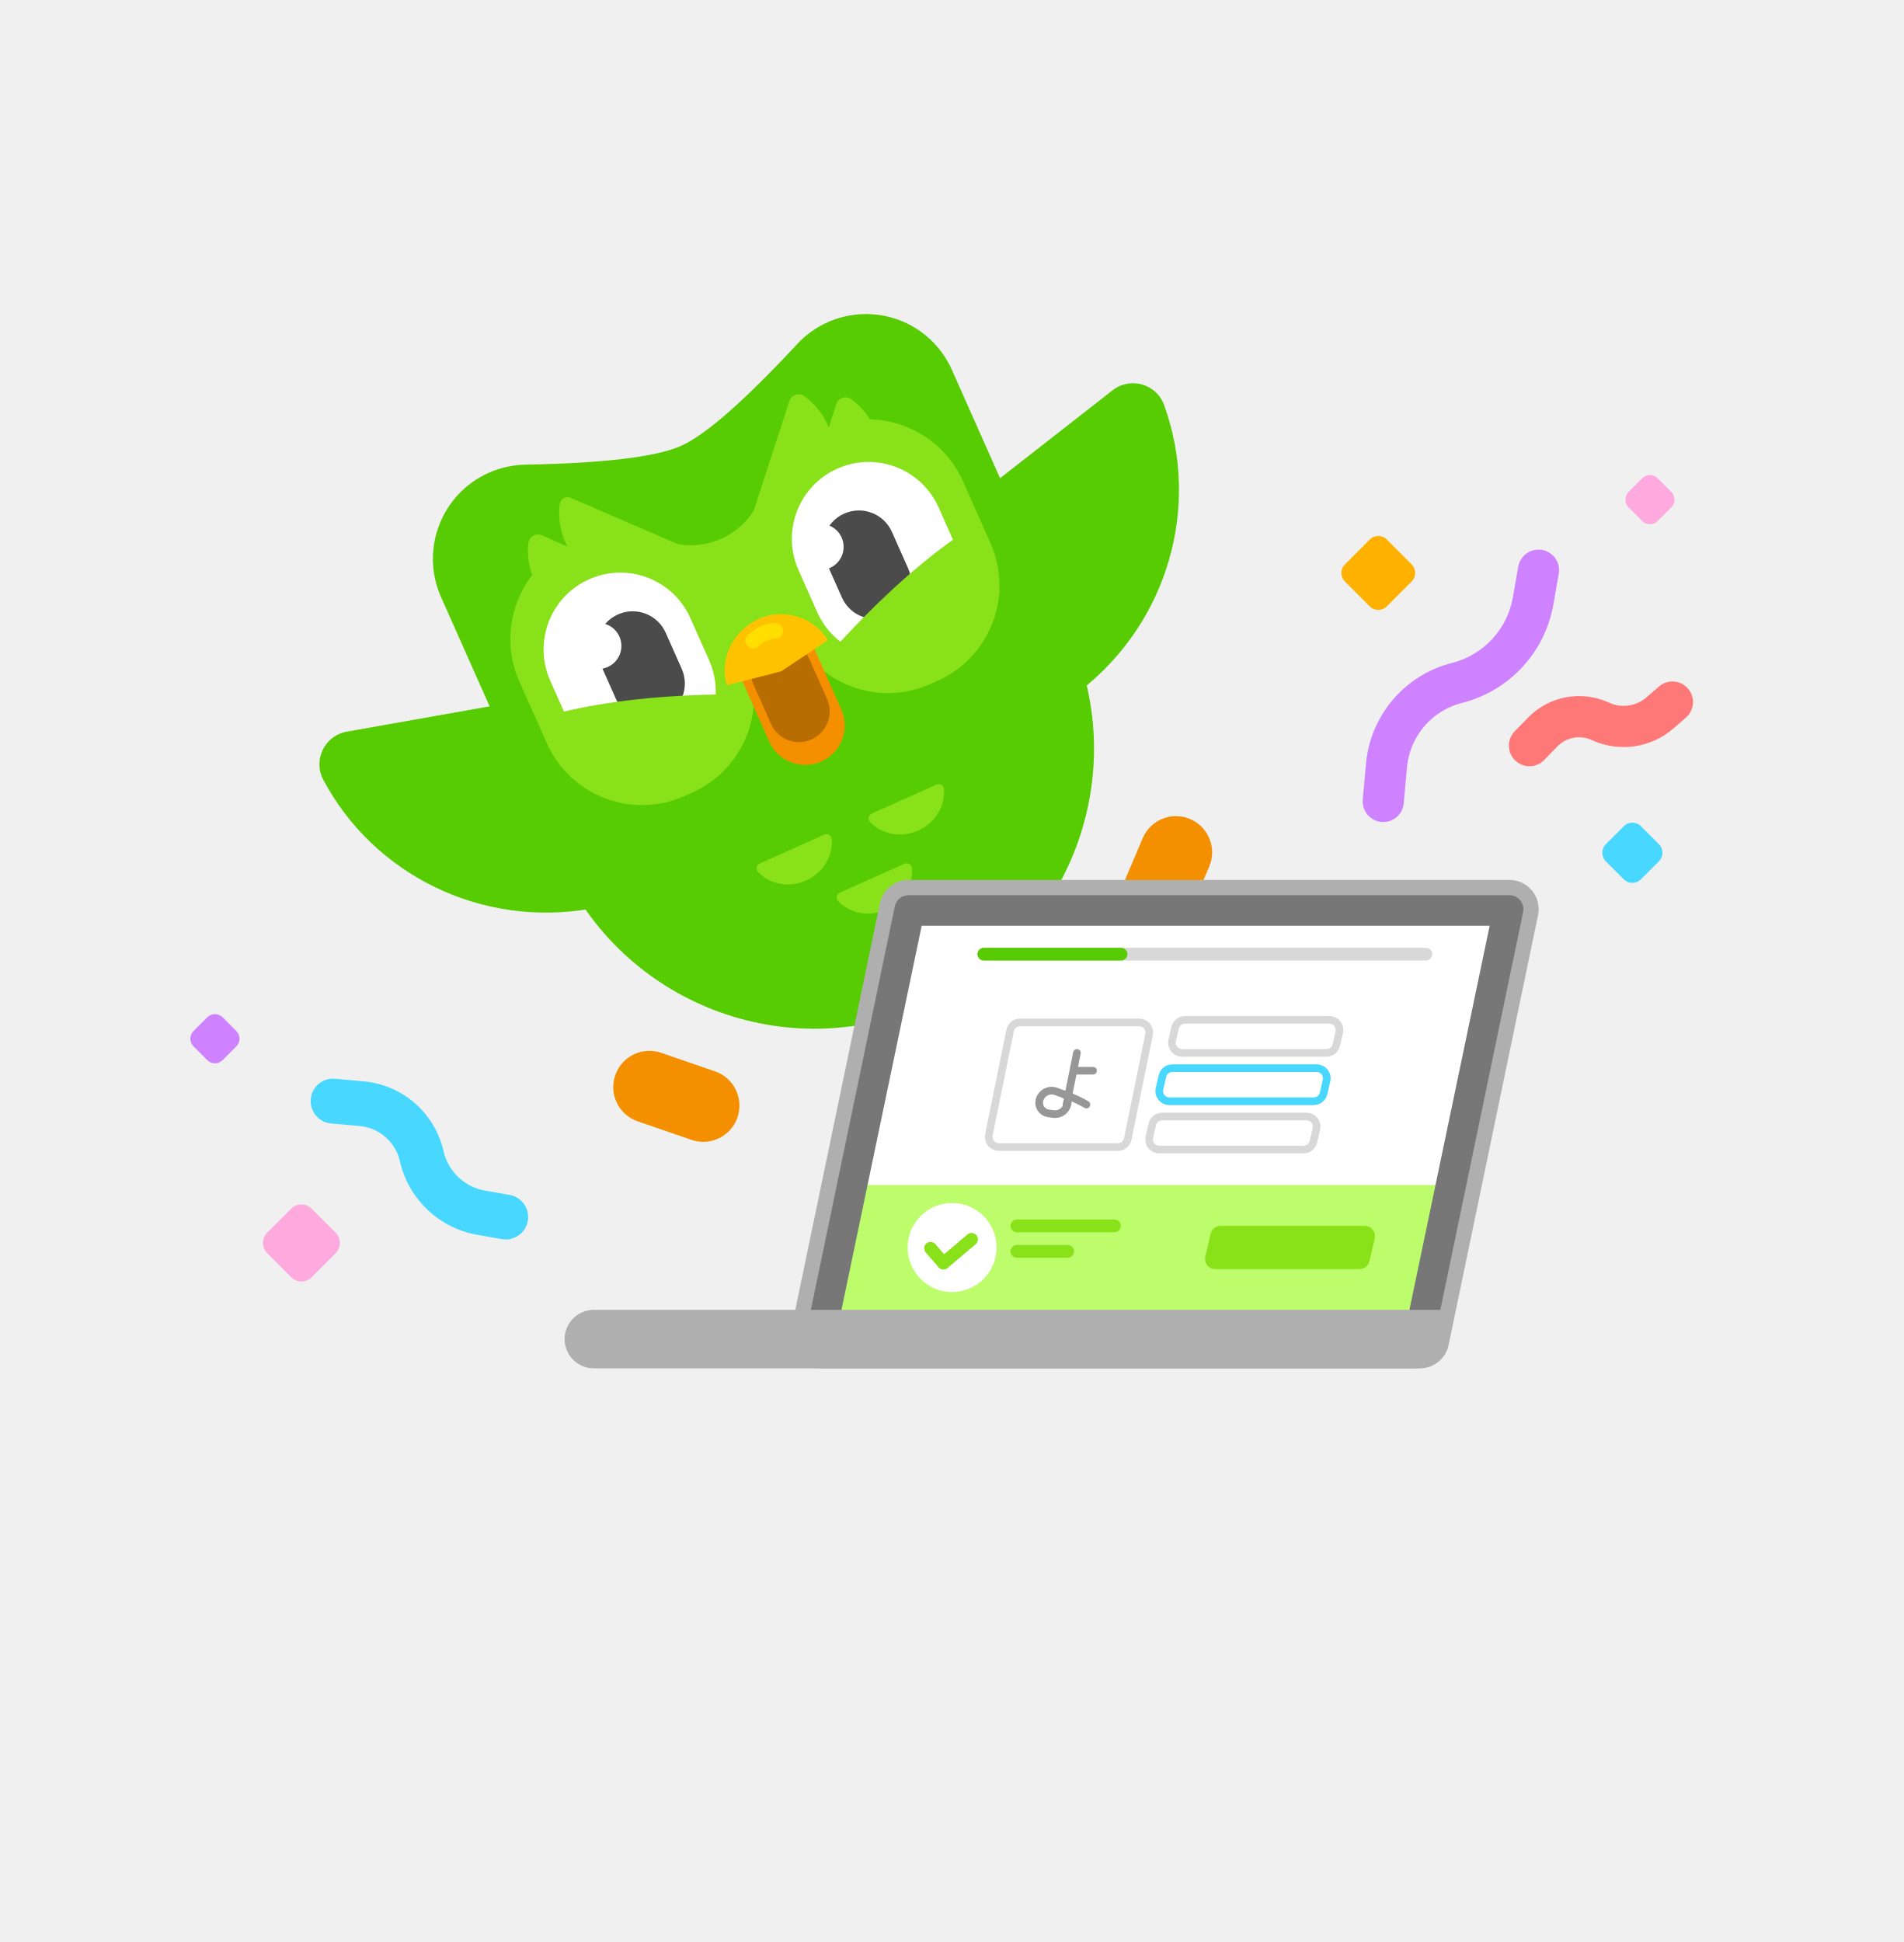
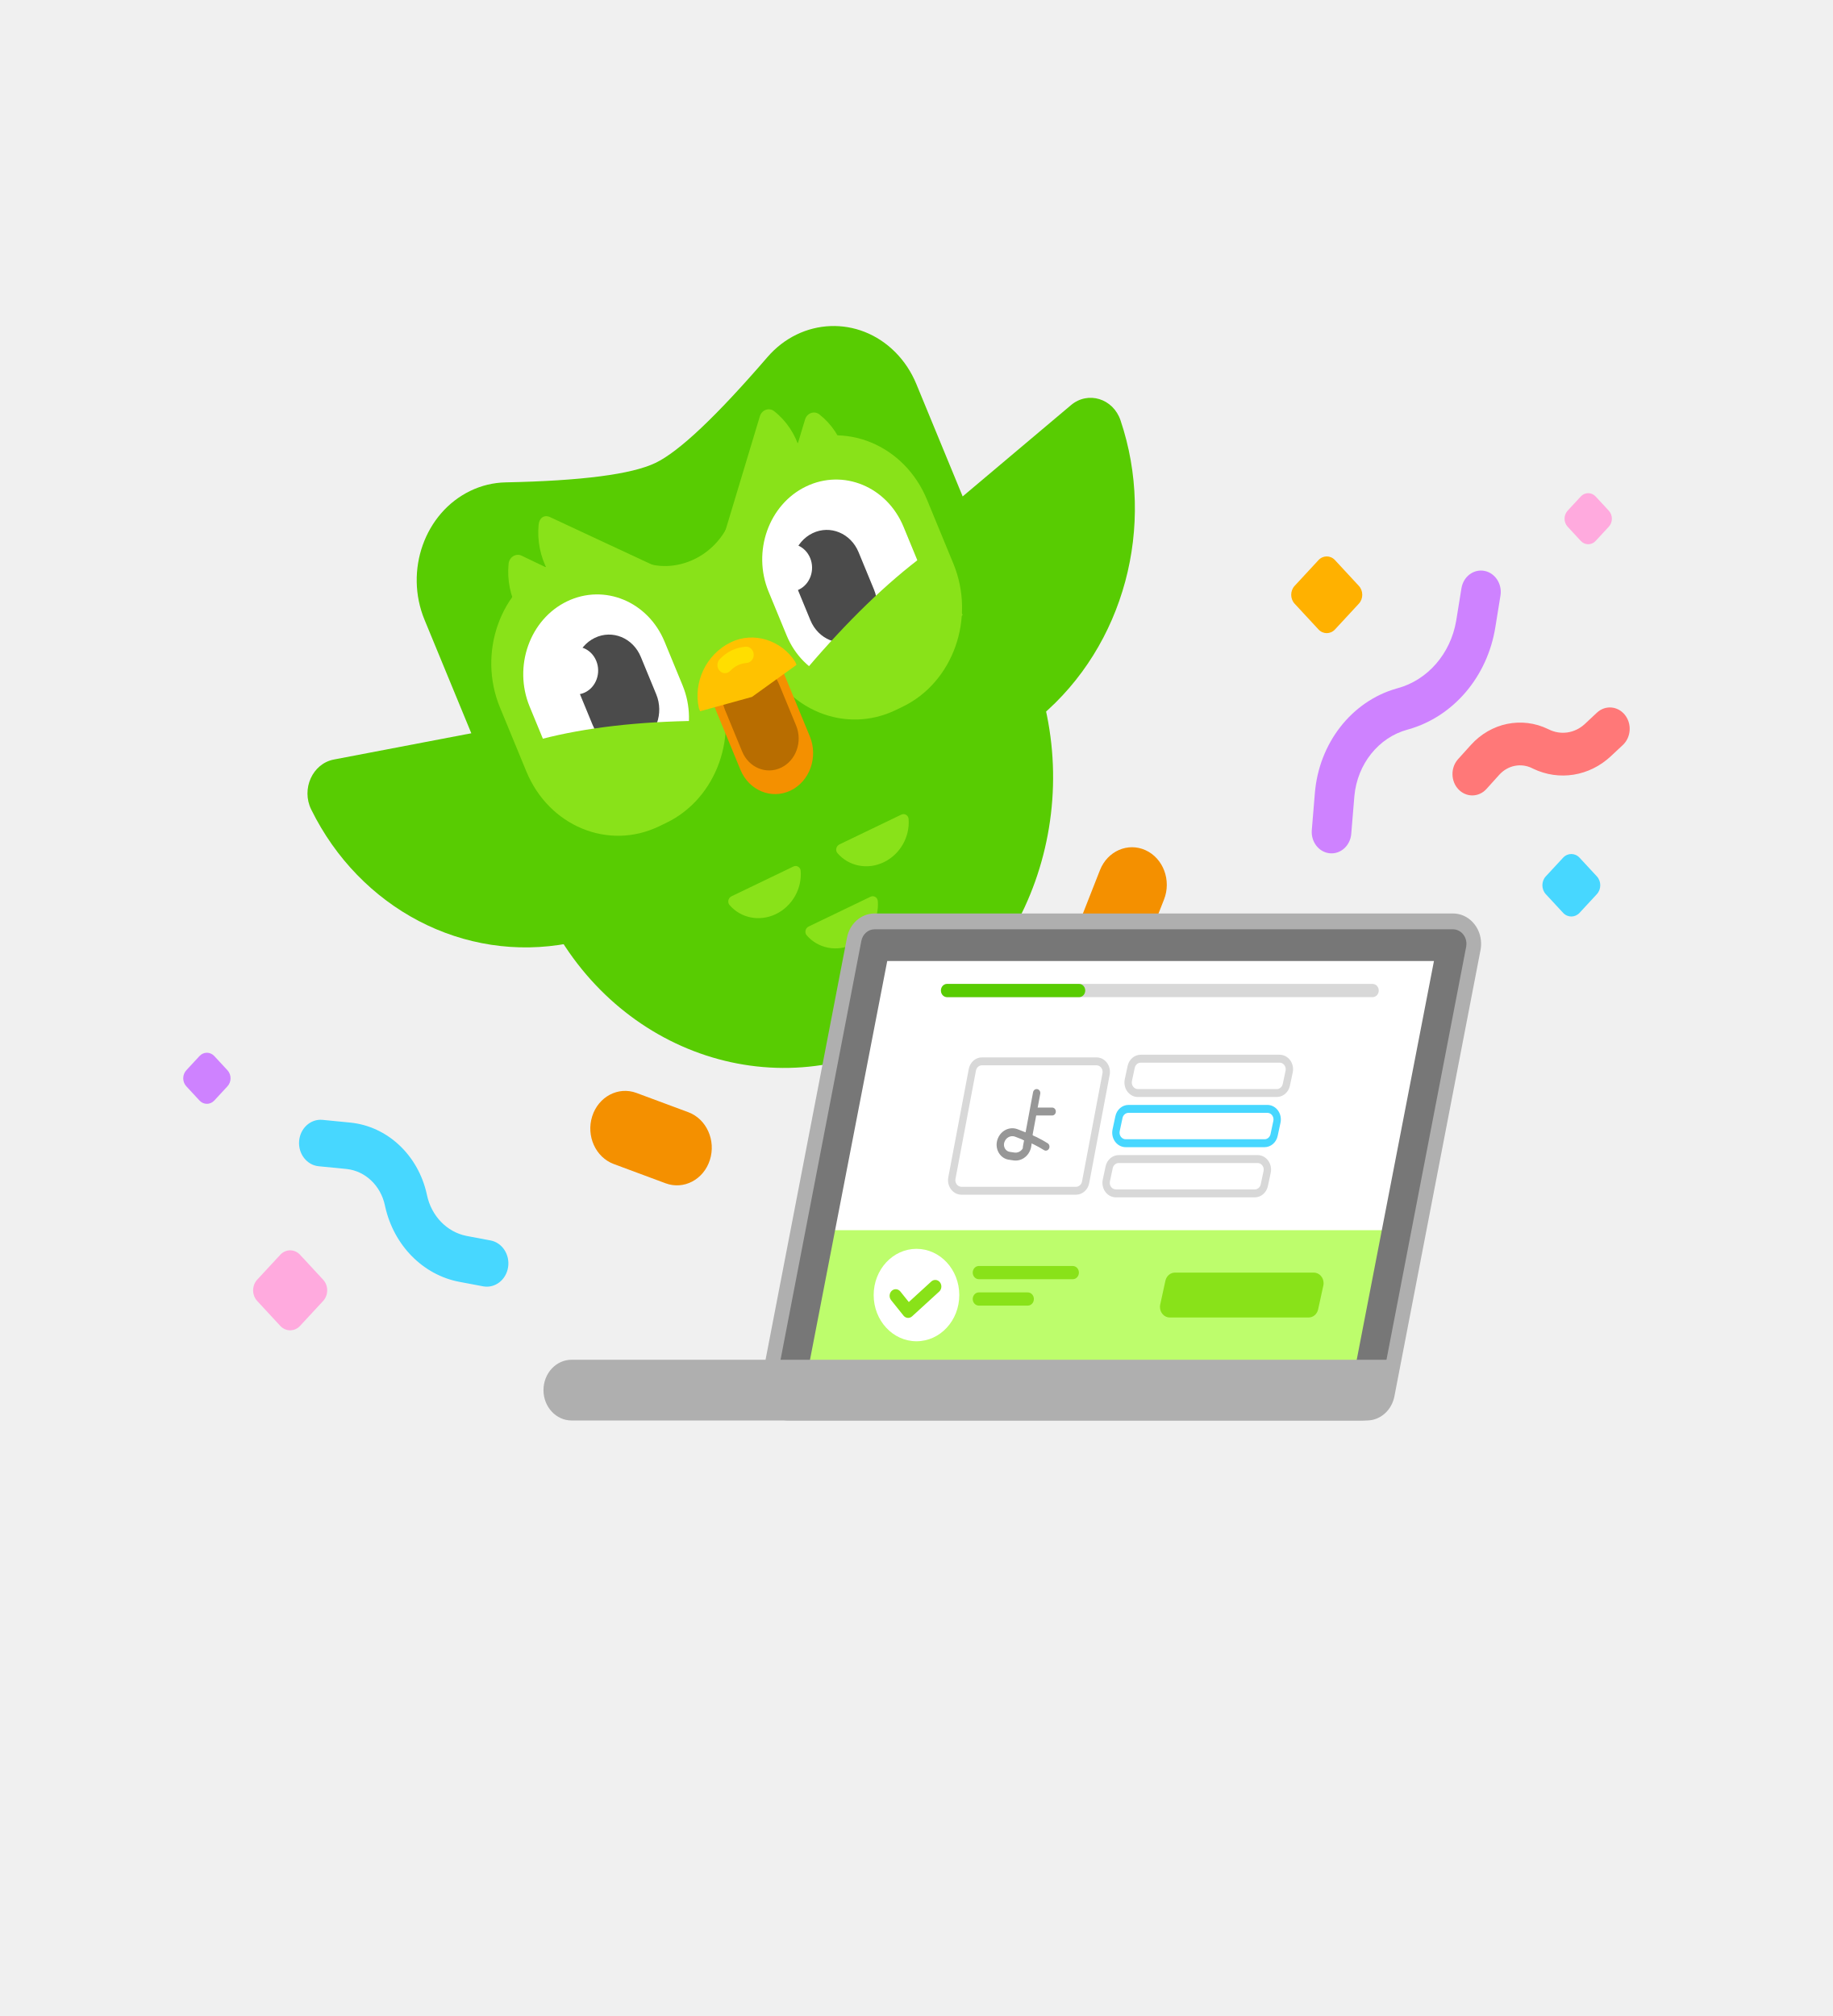
- <svg xmlns="http://www.w3.org/2000/svg" width="400" height="408" viewBox="0 0 400 408" fill="none">
-   <path d="M72.863 153.713L159.664 138.331C164.316 137.507 168.411 141.459 167.751 146.136C164.577 168.608 147.07 186.84 124.138 190.904C101.205 194.968 78.55 183.852 67.92 163.826C65.707 159.658 68.21 154.537 72.863 153.713Z" fill="#58CC02" />
-   <path d="M233.742 81.991L164.247 136.298C160.522 139.209 160.714 144.901 164.627 147.539C183.427 160.214 208.67 159.385 227.03 145.037C245.391 130.689 252.302 106.39 244.555 85.079C242.942 80.644 237.467 79.08 233.742 81.991Z" fill="#58CC02" />
-   <path d="M129.249 225.909C130.616 221.936 134.939 219.823 138.906 221.19L150.222 225.09C154.188 226.456 156.296 230.785 154.929 234.758C153.562 238.731 149.238 240.844 145.272 239.477L133.955 235.578C129.989 234.211 127.882 229.882 129.249 225.909Z" fill="#F49000" />
-   <path d="M250.024 172.069C246.163 170.428 241.704 172.234 240.064 176.101L235.385 187.134C233.744 191.002 235.545 195.466 239.405 197.106C243.266 198.747 247.725 196.941 249.365 193.074L254.045 182.04C255.685 178.173 253.885 173.709 250.024 172.069Z" fill="#F49000" />
-   <path d="M110.34 97.624C126.971 97.307 137.878 95.993 143.062 93.681C148.212 91.385 156.35 84.254 167.477 72.287C174.912 64.291 187.412 63.838 195.396 71.275C197.342 73.088 198.902 75.275 199.982 77.706L224.756 133.43C237.935 163.076 224.603 197.817 194.978 211.026C165.353 224.236 130.653 210.912 117.473 181.266L92.655 125.441C88.221 115.466 92.706 103.777 102.674 99.332C105.09 98.255 107.697 97.674 110.34 97.624Z" fill="#58CC02" />
-   <path d="M120.071 104.666L144.008 115.017C145.272 115.58 145.62 117.213 144.693 118.242C140.243 123.188 133.007 124.75 126.774 121.975C120.54 119.2 116.859 112.778 117.557 106.162C117.702 104.785 118.806 104.103 120.071 104.666Z" fill="#89E219" />
-   <path d="M139.234 113.321C147.271 116.873 157.162 112.432 159.799 104.12C165.981 118.024 175.194 138.749 175.148 138.644C175.117 138.574 168.258 141.632 154.571 147.819C150.009 137.698 144.897 126.199 139.234 113.321Z" fill="#89E219" />
-   <path d="M113.856 112.466L137.467 122.977C138.732 123.54 139.08 125.174 138.154 126.203C133.702 131.148 126.462 132.708 120.225 129.931C113.987 127.154 110.302 120.731 110.999 114.114C111.143 112.737 112.59 111.902 113.856 112.466Z" fill="#89E219" />
-   <path d="M120.24 114.191L121.817 113.487C132.883 108.553 145.845 113.53 150.768 124.604L156.524 137.55C161.447 148.623 156.467 161.6 145.4 166.535L143.823 167.238C132.757 172.172 119.795 167.195 114.872 156.121L109.117 143.176C104.194 132.102 109.174 119.125 120.24 114.191Z" fill="#89E219" />
-   <path d="M165.838 84.249L157.838 108.858C157.409 110.177 158.387 111.529 159.77 111.528C166.414 111.522 172.414 107.176 174.528 100.675C176.641 94.173 174.343 87.133 168.972 83.225C167.853 82.412 166.267 82.93 165.838 84.249Z" fill="#89E219" />
-   <path d="M175.703 84.898L167.702 109.507C167.274 110.826 168.252 112.178 169.635 112.177C176.279 112.171 182.279 107.825 184.392 101.324C186.506 94.822 184.208 87.782 178.836 83.874C177.718 83.061 176.132 83.579 175.703 84.898Z" fill="#89E219" />
-   <path d="M171.787 90.709L173.364 90.005C184.43 85.071 197.392 90.048 202.315 101.122L208.07 114.068C212.993 125.141 208.013 138.119 196.947 143.053L195.472 143.71C184.468 148.617 171.575 143.725 166.592 132.752L160.735 119.852C155.724 108.818 160.601 95.802 171.628 90.78C171.681 90.756 171.734 90.732 171.787 90.709Z" fill="#89E219" />
-   <path d="M123.767 121.698C131.899 118.072 141.425 121.73 145.043 129.868L148.973 138.709C152.591 146.847 148.932 156.384 140.799 160.01C132.666 163.637 123.141 159.979 119.523 151.841L115.592 143C111.974 134.862 115.634 125.325 123.767 121.698Z" fill="white" />
-   <path d="M175.922 98.45C184.054 94.824 193.58 98.482 197.198 106.62L201.128 115.461C204.746 123.599 201.086 133.136 192.954 136.762C184.821 140.389 175.296 136.731 171.678 128.593L167.747 119.752C164.129 111.614 167.789 102.077 175.922 98.45Z" fill="white" />
-   <path d="M129.824 129.087C133.658 127.378 138.148 129.102 139.854 132.939L143.223 140.517C144.929 144.354 143.203 148.85 139.369 150.559C135.536 152.269 131.045 150.545 129.339 146.708L125.97 139.129C124.264 135.293 125.99 130.797 129.824 129.087Z" fill="#4B4B4B" />
-   <path d="M171.13 136.405C169.27 132.22 164.37 130.339 160.188 132.204C156.005 134.069 154.123 138.974 155.984 143.159L161.599 155.79C163.46 159.975 168.359 161.857 172.542 159.992C176.724 158.127 178.607 153.222 176.746 149.036L171.13 136.405Z" fill="#F49000" />
-   <path d="M170.009 138.418C168.561 135.163 164.751 133.7 161.498 135.15C158.245 136.601 156.781 140.416 158.228 143.671L161.971 152.092C163.419 155.347 167.229 156.81 170.482 155.36C173.736 153.909 175.2 150.094 173.752 146.839L170.009 138.418Z" fill="#B86D00" />
-   <path d="M152.532 143.329C151.276 138.125 154.034 132.424 159.551 129.964C164.466 127.772 170.543 129.535 173.565 133.951L173.836 134.561L164.116 141.042L152.803 143.939L152.532 143.329Z" fill="#FFC200" />
-   <path d="M159.365 135.775C158.711 136.407 157.669 136.388 157.038 135.734C156.407 135.079 156.426 134.036 157.08 133.404C158.651 131.887 160.557 131.037 162.735 130.883C163.642 130.819 164.428 131.503 164.492 132.41C164.555 133.318 163.872 134.106 162.965 134.17C161.559 134.269 160.38 134.794 159.365 135.775Z" fill="#FFDE00" />
-   <path d="M177.351 107.901C181.185 106.192 185.676 107.916 187.382 111.753L190.751 119.331C192.457 123.168 190.731 127.664 186.897 129.374C183.063 131.083 178.572 129.359 176.867 125.522L173.498 117.944C171.792 114.107 173.517 109.611 177.351 107.901Z" fill="#4B4B4B" />
-   <path d="M127.676 140.131C130.116 139.043 131.214 136.182 130.128 133.741C129.043 131.3 126.185 130.202 123.746 131.29C121.306 132.378 120.208 135.239 121.294 137.68C122.379 140.122 125.237 141.219 127.676 140.131Z" fill="white" />
-   <path d="M174.363 119.32C176.803 118.232 177.901 115.371 176.816 112.93C175.73 110.489 172.873 109.391 170.433 110.479C167.993 111.567 166.895 114.428 167.981 116.869C169.066 119.311 171.924 120.408 174.363 119.32Z" fill="white" />
-   <path d="M118.12 149.581L121.548 163.922C130.116 161.865 140.484 160.758 152.63 160.631L152.484 145.884C139.3 146.022 127.853 147.244 118.12 149.581Z" fill="#89E219" />
-   <path d="M201.771 112.289L210.118 124.437C202.859 129.436 195.1 136.412 186.879 145.367L176.033 135.391C184.957 125.671 193.524 117.97 201.771 112.289Z" fill="#89E219" />
-   <path d="M159.65 181.391L173.146 175.368C173.869 175.045 174.679 175.485 174.745 176.236C175.062 179.846 172.9 183.402 169.335 184.993C165.769 186.584 161.687 185.816 159.223 183.164C158.71 182.612 158.926 181.714 159.65 181.391Z" fill="#89E219" />
-   <path d="M183.204 170.892L196.7 164.869C197.423 164.546 198.233 164.985 198.299 165.737C198.617 169.347 196.455 172.902 192.889 174.494C189.323 176.085 185.241 175.316 182.777 172.664C182.264 172.112 182.48 171.215 183.204 170.892Z" fill="#89E219" />
-   <path d="M176.483 187.511L189.979 181.488C190.702 181.165 191.512 181.605 191.578 182.356C191.895 185.966 189.733 189.522 186.168 191.113C182.602 192.704 178.52 191.936 176.056 189.284C175.543 188.732 175.759 187.834 176.483 187.511Z" fill="#89E219" />
-   <path d="M191.252 185.403H316.572C319.962 185.403 322.711 188.154 322.711 191.549C322.711 191.971 322.667 192.393 322.581 192.807L303.939 282.057C303.344 284.905 300.836 286.945 297.93 286.945H172.61C169.22 286.945 166.471 284.193 166.471 280.799C166.471 280.376 166.515 279.954 166.601 279.541L185.243 190.291C185.838 187.443 188.346 185.403 191.252 185.403Z" fill="white" />
-   <path d="M178.259 248.966H304.641C305.82 248.966 306.776 249.923 306.776 251.104C306.776 251.277 306.755 251.449 306.714 251.617L299.44 281.045C299.204 281.999 298.349 282.669 297.367 282.669H170.985C169.806 282.669 168.85 281.712 168.85 280.531C168.85 280.358 168.871 280.186 168.913 280.018L176.186 250.59C176.422 249.636 177.277 248.966 178.259 248.966Z" fill="#BDFD6C" />
-   <path d="M316.572 185.403H191.195L191.001 185.407L190.944 185.41C189.632 185.476 188.387 185.96 187.381 186.779C186.294 187.663 185.534 188.898 185.243 190.291L166.589 279.598L166.553 279.794L166.544 279.852C166.496 280.165 166.471 280.482 166.471 280.799C166.471 282.447 167.128 284.002 168.269 285.145C169.41 286.287 170.964 286.945 172.61 286.945H297.986L298.181 286.94L298.238 286.937C299.549 286.871 300.795 286.387 301.801 285.569C302.888 284.685 303.648 283.45 303.939 282.057L322.593 192.749L322.628 192.553L322.637 192.495C322.686 192.182 322.711 191.865 322.711 191.549C322.711 189.9 322.054 188.345 320.913 187.203C319.772 186.06 318.218 185.403 316.572 185.403ZM312.958 194.488L295.544 277.859H176.223L193.637 194.488H312.958Z" fill="#777777" />
-   <path d="M256.424 257.551H286.734C287.914 257.551 288.87 258.508 288.87 259.689C288.87 259.853 288.85 260.018 288.813 260.178L287.682 264.988C287.455 265.954 286.595 266.636 285.604 266.636H255.294C254.115 266.636 253.159 265.679 253.159 264.498C253.159 264.334 253.178 264.169 253.215 264.009L254.346 259.199C254.573 258.233 255.433 257.551 256.424 257.551Z" fill="#89E219" />
-   <path d="M279.272 213.46H248.958C247.591 213.46 246.405 214.405 246.097 215.739L245.481 218.411C245.431 218.628 245.406 218.849 245.406 219.072C245.406 220.695 246.721 222.011 248.342 222.011H278.657C280.024 222.011 281.21 221.066 281.517 219.733L282.133 217.061C282.183 216.844 282.208 216.622 282.208 216.4C282.208 214.776 280.894 213.46 279.272 213.46ZM248.958 215.063H279.272C280.01 215.063 280.607 215.662 280.607 216.4C280.607 216.501 280.596 216.601 280.573 216.7L279.957 219.372C279.817 219.978 279.278 220.408 278.657 220.408H248.342C247.605 220.408 247.008 219.81 247.008 219.072C247.008 218.971 247.019 218.87 247.042 218.771L247.658 216.099C247.797 215.493 248.337 215.063 248.958 215.063Z" fill="#D8D8D8" />
-   <path d="M274.469 233.769H244.154C242.787 233.769 241.601 234.713 241.294 236.047L240.678 238.719C240.628 238.936 240.603 239.158 240.603 239.38C240.603 241.003 241.917 242.319 243.538 242.319H273.853C275.22 242.319 276.406 241.375 276.714 240.041L277.329 237.369C277.379 237.152 277.405 236.93 277.405 236.708C277.405 235.085 276.09 233.769 274.469 233.769ZM244.154 235.372H274.469C275.206 235.372 275.803 235.97 275.803 236.708C275.803 236.809 275.792 236.91 275.769 237.008L275.153 239.681C275.013 240.287 274.474 240.716 273.853 240.716H243.538C242.801 240.716 242.204 240.118 242.204 239.38C242.204 239.279 242.215 239.178 242.238 239.08L242.854 236.407C242.994 235.801 243.533 235.372 244.154 235.372Z" fill="#D8D8D8" />
-   <path d="M276.604 223.614H246.29C244.922 223.614 243.736 224.559 243.429 225.893L242.813 228.565C242.763 228.782 242.738 229.003 242.738 229.226C242.738 230.849 244.052 232.165 245.674 232.165H275.988C277.355 232.165 278.541 231.22 278.849 229.887L279.465 227.215C279.515 226.998 279.54 226.776 279.54 226.554C279.54 224.93 278.225 223.614 276.604 223.614ZM246.29 225.218H276.604C277.341 225.218 277.939 225.816 277.939 226.554C277.939 226.655 277.927 226.756 277.904 226.854L277.288 229.526C277.149 230.132 276.61 230.562 275.988 230.562H245.674C244.937 230.562 244.339 229.964 244.339 229.226C244.339 229.125 244.351 229.024 244.373 228.925L244.989 226.253C245.129 225.647 245.668 225.218 246.29 225.218Z" fill="#47D7FF" />
-   <path d="M239.307 213.995H214.306C212.911 213.995 211.709 214.978 211.43 216.346L206.963 238.258C206.924 238.451 206.904 238.648 206.904 238.846C206.904 240.469 208.218 241.785 209.84 241.785H234.84C236.235 241.785 237.438 240.802 237.717 239.433L242.183 217.522C242.223 217.328 242.243 217.131 242.243 216.934C242.243 215.311 240.928 213.995 239.307 213.995ZM214.306 215.598H239.307C240.044 215.598 240.641 216.196 240.641 216.934C240.641 217.024 240.632 217.113 240.614 217.201L236.148 239.113C236.021 239.735 235.474 240.182 234.84 240.182H209.84C209.103 240.182 208.505 239.584 208.505 238.846C208.505 238.756 208.514 238.666 208.532 238.579L212.999 216.667C213.125 216.045 213.672 215.598 214.306 215.598Z" fill="#D8D8D8" />
-   <path d="M209.361 262.094C209.361 256.928 205.178 252.741 200.019 252.741C194.86 252.741 190.678 256.928 190.678 262.094C190.678 267.259 194.86 271.446 200.019 271.446C205.178 271.446 209.361 267.259 209.361 262.094Z" fill="white" />
-   <path d="M317.112 184.868H190.865L190.725 184.87C189.338 184.906 188.038 185.394 186.992 186.246C185.904 187.131 185.145 188.365 184.855 189.761L166.061 280.08L166.026 280.259C165.962 280.632 165.932 280.982 165.932 281.333C165.932 282.984 166.587 284.535 167.73 285.679C168.872 286.823 170.422 287.479 172.07 287.479H298.318L298.457 287.477C299.844 287.441 301.144 286.953 302.19 286.102C303.278 285.216 304.037 283.982 304.327 282.587L323.121 192.268L323.156 192.088C323.22 191.715 323.25 191.365 323.25 191.014C323.25 189.363 322.595 187.812 321.452 186.668C320.31 185.524 318.761 184.868 317.112 184.868ZM190.885 188.075H317.112C317.902 188.075 318.64 188.387 319.188 188.936C319.736 189.484 320.048 190.223 320.048 191.014C320.048 191.182 320.033 191.349 320.005 191.515L319.981 191.641L301.192 281.933C301.053 282.601 300.691 283.189 300.17 283.614C299.669 284.022 299.049 284.254 298.395 284.271L298.297 284.273H172.07C171.28 284.273 170.542 283.96 169.994 283.412C169.446 282.863 169.134 282.125 169.134 281.333C169.134 281.165 169.149 280.998 169.177 280.832L169.202 280.707L187.99 190.415C188.129 189.746 188.491 189.158 189.012 188.734C189.513 188.326 190.134 188.093 190.787 188.076L190.885 188.075Z" fill="#AFAFAF" />
-   <path d="M124.753 275.187H303.309V281.333C303.309 284.727 300.561 287.479 297.171 287.479H124.753C121.363 287.479 118.614 284.727 118.614 281.333C118.614 277.939 121.363 275.187 124.753 275.187Z" fill="#AFAFAF" />
-   <path d="M203.254 259.349C203.816 258.873 204.659 258.943 205.135 259.506C205.596 260.051 205.545 260.86 205.03 261.343L204.978 261.389L199.062 266.403C198.522 266.861 197.722 266.814 197.237 266.308L197.191 266.257L194.481 263.122C193.999 262.564 194.06 261.72 194.617 261.237C195.157 260.769 195.966 260.812 196.454 261.324L196.499 261.373L198.345 263.509L203.254 259.349Z" fill="#89E219" />
-   <path d="M234.135 256.215C234.872 256.215 235.469 256.813 235.469 257.551C235.469 258.267 234.905 258.852 234.197 258.885L234.135 258.887H213.631C212.894 258.887 212.296 258.289 212.296 257.551C212.296 256.834 212.86 256.249 213.568 256.216L213.631 256.215H234.135Z" fill="#89E219" />
-   <path d="M224.307 261.559C225.044 261.559 225.641 262.157 225.641 262.895C225.641 263.612 225.078 264.197 224.37 264.23L224.307 264.231H213.631C212.894 264.231 212.296 263.633 212.296 262.895C212.296 262.178 212.86 261.593 213.568 261.561L213.631 261.559H224.307Z" fill="#89E219" />
-   <path d="M299.573 199.128C300.31 199.128 300.907 199.726 300.907 200.464C300.907 201.181 300.343 201.766 299.636 201.799L299.573 201.8H206.691C205.954 201.8 205.357 201.202 205.357 200.464C205.357 199.747 205.921 199.162 206.629 199.13L206.691 199.128H299.573Z" fill="#D8D8D8" />
-   <path d="M235.517 199.128C236.254 199.128 236.851 199.726 236.851 200.464C236.851 201.181 236.287 201.766 235.58 201.799L235.517 201.8H206.691C205.954 201.8 205.357 201.202 205.357 200.464C205.357 199.747 205.921 199.162 206.629 199.13L206.691 199.128H235.517Z" fill="#58CC02" />
-   <path d="M225.463 221.051C225.55 220.617 225.973 220.336 226.406 220.424C226.823 220.508 227.098 220.902 227.041 221.318L227.033 221.368L224.825 232.324C224.737 232.758 224.315 233.039 223.881 232.951C223.464 232.867 223.189 232.473 223.246 232.057L223.255 232.007L225.463 221.051Z" fill="#979797" />
-   <path d="M229.633 224.149C230.075 224.149 230.433 224.508 230.433 224.95C230.433 225.377 230.101 225.725 229.682 225.751L229.633 225.752H225.714C225.272 225.752 224.913 225.393 224.913 224.95C224.913 224.524 225.246 224.175 225.665 224.15L225.714 224.149H229.633Z" fill="#979797" />
-   <path d="M217.667 230.695C217.607 230.872 217.564 231.055 217.538 231.241C217.303 232.915 218.468 234.463 220.14 234.698L221.19 234.846C223.096 235.099 224.84 233.761 225.092 231.86L225.374 229.725L222.113 228.543C222.087 228.534 222.061 228.525 222.035 228.516C220.228 227.91 218.272 228.885 217.667 230.695ZM221.526 230.036L221.568 230.051L223.617 230.793L223.504 231.649C223.369 232.673 222.429 233.393 221.407 233.257L220.363 233.111C219.567 232.999 219.012 232.261 219.124 231.464C219.136 231.376 219.157 231.288 219.185 231.204C219.509 230.234 220.558 229.711 221.526 230.036Z" fill="#979797" />
-   <path d="M228.938 232.468C228.715 232.85 228.225 232.98 227.843 232.758C226.418 231.929 224.925 231.249 223.363 230.716C222.945 230.574 222.721 230.118 222.863 229.699C223.006 229.28 223.461 229.056 223.879 229.199C225.542 229.765 227.131 230.489 228.648 231.372C229.03 231.594 229.16 232.085 228.938 232.468Z" fill="#979797" />
-   <path d="M348.524 144.231C350.327 142.666 353.056 142.86 354.62 144.666C356.161 146.446 355.993 149.128 354.259 150.703L354.185 150.769L351.57 153.039C346.868 157.119 340.234 158.095 334.566 155.554L334.395 155.475C331.994 154.365 329.162 154.867 327.288 156.723L327.204 156.807L324.417 159.671C322.751 161.383 320.016 161.418 318.306 159.751C316.62 158.107 316.562 155.419 318.159 153.704L318.227 153.633L321.014 150.769C325.399 146.263 332.121 144.981 337.845 147.541L338.019 147.62C340.601 148.815 343.636 148.407 345.812 146.584L345.908 146.501L348.524 144.231Z" fill="#FF7878" />
-   <path d="M318.959 119.052C319.37 116.698 321.609 115.124 323.96 115.535C326.278 115.941 327.84 118.126 327.488 120.444L327.472 120.542L326.349 126.976C324.605 136.959 317.22 145.002 307.454 147.592L307.157 147.669C300.868 149.257 296.253 154.614 295.595 161.06L295.577 161.256L294.906 168.764C294.694 171.144 292.594 172.901 290.217 172.688C287.873 172.478 286.134 170.431 286.29 168.091L286.298 167.994L286.968 160.485C287.87 150.391 294.984 141.954 304.746 139.356L305.043 139.279C311.585 137.627 316.561 132.315 317.799 125.687L317.835 125.486L318.959 119.052Z" fill="#CE82FF" />
-   <path d="M107.057 251.042C109.618 251.49 111.332 253.931 110.885 256.495C110.443 259.026 108.061 260.731 105.536 260.343L105.438 260.327L100.269 259.423C92.312 258.032 85.95 252.043 84.064 244.196L84.008 243.958C83.1 239.971 79.758 237.012 75.706 236.588L75.578 236.575L69.547 236.026C66.958 235.79 65.05 233.498 65.285 230.906C65.518 228.347 67.753 226.452 70.301 226.631L70.4 226.639L76.431 227.189C84.518 227.925 91.227 233.737 93.13 241.622L93.187 241.862C94.147 246.079 97.516 249.317 101.753 250.113L101.888 250.138L107.057 251.042Z" fill="#47D7FF" />
-   <path d="M70.517 258.978L65.484 253.939C64.293 252.747 62.362 252.747 61.171 253.939L56.138 258.978C54.947 260.171 54.947 262.104 56.138 263.297L61.171 268.335C62.362 269.528 64.293 269.528 65.484 268.335L70.517 263.297C71.709 262.104 71.709 260.171 70.517 258.978Z" fill="#FFAADE" />
-   <path d="M348.509 177.361L344.735 173.582C343.742 172.588 342.133 172.588 341.14 173.582L337.366 177.361C336.373 178.355 336.373 179.966 337.366 180.96L341.14 184.739C342.133 185.733 343.742 185.733 344.735 184.739L348.509 180.96C349.502 179.966 349.502 178.355 348.509 177.361Z" fill="#47D7FF" />
-   <path d="M351.117 103.357L348.241 100.477C347.347 99.583 345.899 99.583 345.005 100.477L342.13 103.357C341.236 104.251 341.236 105.701 342.13 106.596L345.005 109.475C345.899 110.37 347.347 110.37 348.241 109.475L351.117 106.596C352.01 105.701 352.01 104.251 351.117 103.357Z" fill="#FFAADE" />
-   <path d="M49.647 216.605L46.771 213.726C45.877 212.831 44.429 212.831 43.536 213.726L40.66 216.605C39.766 217.499 39.766 218.95 40.66 219.844L43.536 222.723C44.429 223.618 45.878 223.618 46.771 222.723L49.647 219.844C50.54 218.95 50.54 217.499 49.647 216.605Z" fill="#CE82FF" />
-   <path d="M296.567 118.573L291.355 113.355C290.362 112.361 288.752 112.361 287.76 113.355L282.547 118.573C281.555 119.567 281.555 121.179 282.547 122.172L287.76 127.391C288.752 128.385 290.362 128.385 291.355 127.391L296.567 122.172C297.56 121.179 297.56 119.567 296.567 118.573Z" fill="#FFB100" />
+ <svg xmlns="http://www.w3.org/2000/svg" width="400" height="440" viewBox="0 0 400 440" fill="none">
+   <path d="M72.863 165.769L159.664 149.181C164.316 148.292 168.411 152.553 167.751 157.598C164.577 181.832 147.07 201.494 124.138 205.877C101.205 210.26 78.55 198.272 67.92 176.675C65.707 172.18 68.21 166.658 72.863 165.769Z" fill="#58CC02" />
+   <path d="M233.742 88.421L164.247 146.989C160.522 150.128 160.714 156.266 164.627 159.111C183.427 172.78 208.67 171.886 227.03 156.412C245.391 140.939 252.302 114.735 244.555 91.752C242.942 86.969 237.467 85.282 233.742 88.421Z" fill="#58CC02" />
+   <path d="M129.249 243.628C130.616 239.343 134.939 237.064 138.906 238.538L150.222 242.744C154.188 244.217 156.296 248.886 154.929 253.171C153.562 257.455 149.238 259.734 145.272 258.26L133.955 254.055C129.989 252.581 127.882 247.912 129.249 243.628Z" fill="#F49000" />
+   <path d="M250.024 185.565C246.163 183.795 241.704 185.743 240.064 189.913L235.385 201.811C233.744 205.983 235.545 210.797 239.405 212.565C243.266 214.335 247.725 212.388 249.365 208.217L254.045 196.318C255.685 192.148 253.885 187.333 250.024 185.565Z" fill="#F49000" />
+   <path d="M110.34 105.28C126.971 104.939 137.878 103.522 143.062 101.029C148.212 98.553 156.35 90.862 167.477 77.956C174.912 69.333 187.412 68.845 195.396 76.865C197.342 78.82 198.902 81.179 199.982 83.8L224.756 143.895C237.935 175.866 224.603 213.332 194.978 227.577C165.353 241.823 130.653 227.454 117.473 195.483L92.655 135.279C88.221 124.522 92.706 111.916 102.674 107.122C105.09 105.961 107.697 105.335 110.34 105.28Z" fill="#58CC02" />
+   <path d="M120.071 112.874L144.008 124.037C145.272 124.644 145.62 126.406 144.693 127.516C140.243 132.849 133.007 134.534 126.774 131.541C120.54 128.548 116.859 121.623 117.557 114.488C117.702 113.003 118.806 112.267 120.071 112.874Z" fill="#89E219" />
+   <path d="M139.234 122.209C147.271 126.04 157.162 121.25 159.799 112.287C165.981 127.281 175.194 149.631 175.148 149.518C175.117 149.443 168.258 152.741 154.571 159.413C150.009 148.498 144.897 136.097 139.234 122.209Z" fill="#89E219" />
+   <path d="M113.856 121.286L137.467 132.622C138.732 133.229 139.08 134.991 138.154 136.101C133.702 141.434 126.462 143.117 120.225 140.122C113.987 137.127 110.302 130.199 110.999 123.064C111.143 121.579 112.59 120.679 113.856 121.286Z" fill="#89E219" />
+   <path d="M120.24 123.147L121.817 122.388C132.883 117.067 145.845 122.435 150.768 134.377L156.524 148.338C161.447 160.28 156.467 174.275 145.4 179.597L143.823 180.355C132.757 185.676 119.795 180.308 114.872 168.366L109.117 154.405C104.194 142.463 109.174 128.468 120.24 123.147Z" fill="#89E219" />
+   <path d="M165.838 90.857L157.838 117.396C157.409 118.819 158.387 120.276 159.77 120.275C166.414 120.269 172.414 115.582 174.528 108.571C176.641 101.559 174.343 93.967 168.972 89.753C167.853 88.876 166.267 89.435 165.838 90.857Z" fill="#89E219" />
+   <path d="M175.703 91.557L167.702 118.096C167.274 119.518 168.252 120.976 169.635 120.975C176.279 120.969 182.279 116.282 184.392 109.271C186.506 102.259 184.208 94.667 178.836 90.452C177.718 89.575 176.132 90.135 175.703 91.557Z" fill="#89E219" />
+   <path d="M171.787 97.823L173.364 97.065C184.43 91.744 197.392 97.111 202.315 109.054L208.07 123.014C212.993 134.957 208.013 148.952 196.947 154.273L195.472 154.982C184.468 160.273 171.575 154.998 166.592 143.165L160.735 129.253C155.724 117.353 160.601 103.316 171.628 97.9C171.681 97.874 171.734 97.849 171.787 97.823Z" fill="#89E219" />
+   <path d="M123.767 131.243C131.899 127.333 141.425 131.277 145.043 140.054L148.973 149.588C152.591 158.365 148.932 168.65 140.799 172.56C132.666 176.471 123.141 172.527 119.523 163.75L115.592 154.215C111.974 145.439 115.634 135.154 123.767 131.243Z" fill="white" />
+   <path d="M175.922 106.172C184.054 102.261 193.58 106.206 197.198 114.982L201.128 124.517C204.746 133.293 201.086 143.578 192.954 147.488C184.821 151.399 175.296 147.455 171.678 138.678L167.747 129.143C164.129 120.367 167.789 110.082 175.922 106.172Z" fill="white" />
+   <path d="M129.824 139.212C133.658 137.368 138.148 139.228 139.854 143.365L143.223 151.538C144.929 155.676 143.203 160.524 139.369 162.367C135.536 164.211 131.045 162.352 129.339 158.214L125.97 150.042C124.264 145.904 125.99 141.055 129.824 139.212Z" fill="#4B4B4B" />
+   <path d="M171.13 147.104C169.27 142.59 164.37 140.561 160.188 142.572C156.005 144.583 154.123 149.873 155.984 154.387L161.599 168.009C163.46 172.522 168.359 174.552 172.542 172.54C176.724 170.529 178.607 165.239 176.746 160.725L171.13 147.104Z" fill="#F49000" />
+   <path d="M170.009 149.275C168.561 145.764 164.751 144.186 161.498 145.75C158.245 147.315 156.781 151.429 158.228 154.939L161.971 164.021C163.419 167.531 167.229 169.109 170.482 167.545C173.736 165.98 175.2 161.866 173.752 158.356L170.009 149.275Z" fill="#B86D00" />
+   <path d="M152.532 154.571C151.276 148.959 154.034 142.81 159.551 140.157C164.466 137.794 170.543 139.694 173.565 144.457L173.836 145.115L164.116 152.105L152.803 155.229L152.532 154.571Z" fill="#FFC200" />
+   <path d="M159.365 146.424C158.711 147.105 157.669 147.086 157.038 146.38C156.407 145.674 156.426 144.549 157.08 143.868C158.651 142.231 160.557 141.314 162.735 141.149C163.642 141.079 164.428 141.817 164.492 142.796C164.555 143.775 163.872 144.624 162.965 144.693C161.559 144.8 160.38 145.367 159.365 146.424Z" fill="#FFDE00" />
+   <path d="M177.351 116.364C181.185 114.521 185.676 116.38 187.382 120.518L190.751 128.691C192.457 132.828 190.731 137.677 186.897 139.521C183.063 141.364 178.572 139.505 176.867 135.367L173.498 127.194C171.792 123.057 173.517 118.208 177.351 116.364Z" fill="#4B4B4B" />
+   <path d="M127.676 151.122C130.116 149.949 131.214 146.863 130.128 144.23C129.043 141.598 126.185 140.414 123.746 141.587C121.306 142.761 120.208 145.846 121.294 148.479C122.379 151.111 125.237 152.295 127.676 151.122Z" fill="white" />
+   <path d="M174.363 128.679C176.803 127.506 177.901 124.42 176.816 121.788C175.73 119.155 172.873 117.971 170.433 119.145C167.993 120.318 166.895 123.403 167.981 126.036C169.066 128.669 171.924 129.852 174.363 128.679Z" fill="white" />
+   <path d="M118.12 161.313L121.548 176.778C130.116 174.56 140.484 173.366 152.63 173.229L152.484 157.326C139.3 157.475 127.853 158.792 118.12 161.313Z" fill="#89E219" />
+   <path d="M201.771 121.096L210.118 134.196C202.859 139.588 195.1 147.111 186.879 156.768L176.033 146.01C184.957 135.528 193.524 127.222 201.771 121.096Z" fill="#89E219" />
+   <path d="M159.65 195.618L173.146 189.123C173.869 188.774 174.679 189.249 174.745 190.059C175.062 193.952 172.9 197.787 169.335 199.502C165.769 201.218 161.687 200.39 159.223 197.53C158.71 196.935 158.926 195.966 159.65 195.618Z" fill="#89E219" />
+   <path d="M183.204 184.295L196.7 177.8C197.423 177.452 198.233 177.925 198.299 178.736C198.617 182.629 196.455 186.463 192.889 188.18C189.323 189.896 185.241 189.066 182.777 186.206C182.264 185.611 182.48 184.644 183.204 184.295Z" fill="#89E219" />
+   <path d="M176.483 202.218L189.979 195.722C190.702 195.374 191.512 195.848 191.578 196.658C191.895 200.551 189.733 204.386 186.168 206.102C182.602 207.818 178.52 206.99 176.056 204.13C175.543 203.534 175.759 202.566 176.483 202.218Z" fill="#89E219" />
+   <path d="M191.252 199.944H316.572C319.962 199.944 322.711 202.911 322.711 206.572C322.711 207.027 322.667 207.483 322.581 207.929L303.939 304.179C303.344 307.25 300.836 309.45 297.93 309.45H172.61C169.22 309.45 166.471 306.483 166.471 302.822C166.471 302.366 166.515 301.911 166.601 301.466L185.243 205.216C185.838 202.144 188.346 199.944 191.252 199.944Z" fill="white" />
+   <path d="M178.259 268.493H304.641C305.82 268.493 306.776 269.525 306.776 270.798C306.776 270.985 306.755 271.17 306.714 271.352L299.44 303.088C299.204 304.116 298.349 304.839 297.367 304.839H170.985C169.806 304.839 168.85 303.807 168.85 302.533C168.85 302.347 168.871 302.161 168.913 301.98L176.186 270.244C176.422 269.215 177.277 268.493 178.259 268.493Z" fill="#BDFD6C" />
+   <path d="M316.572 199.944H191.195L191.001 199.949L190.944 199.952C189.632 200.023 188.387 200.545 187.381 201.428C186.294 202.382 185.534 203.713 185.243 205.216L166.589 301.527L166.553 301.739L166.544 301.801C166.496 302.139 166.471 302.481 166.471 302.822C166.471 304.6 167.128 306.277 168.269 307.509C169.41 308.741 170.964 309.45 172.61 309.45H297.986L298.181 309.445L298.238 309.442C299.549 309.371 300.795 308.849 301.801 307.966C302.888 307.013 303.648 305.681 303.939 304.179L322.593 207.866L322.628 207.655L322.637 207.593C322.686 207.255 322.711 206.913 322.711 206.572C322.711 204.794 322.054 203.117 320.913 201.886C319.772 200.653 318.218 199.944 316.572 199.944ZM312.958 209.742L295.544 299.652H176.223L193.637 209.742H312.958Z" fill="#777777" />
+   <path d="M256.424 277.751H286.734C287.914 277.751 288.87 278.783 288.87 280.057C288.87 280.234 288.85 280.411 288.813 280.584L287.682 285.771C287.455 286.813 286.595 287.549 285.604 287.549H255.294C254.115 287.549 253.159 286.516 253.159 285.243C253.159 285.066 253.178 284.888 253.215 284.715L254.346 279.528C254.573 278.486 255.433 277.751 256.424 277.751Z" fill="#89E219" />
+   <path d="M279.272 230.202H248.958C247.591 230.202 246.405 231.221 246.097 232.66L245.481 235.541C245.431 235.775 245.406 236.014 245.406 236.254C245.406 238.005 246.721 239.424 248.342 239.424H278.657C280.024 239.424 281.21 238.405 281.517 236.967L282.133 234.086C282.183 233.852 282.208 233.612 282.208 233.373C282.208 231.621 280.894 230.202 279.272 230.202ZM248.958 231.931H279.272C280.01 231.931 280.607 232.577 280.607 233.373C280.607 233.482 280.596 233.589 280.573 233.696L279.957 236.578C279.817 237.231 279.278 237.695 278.657 237.695H248.342C247.605 237.695 247.008 237.05 247.008 236.254C247.008 236.145 247.019 236.036 247.042 235.93L247.658 233.048C247.797 232.395 248.337 231.931 248.958 231.931Z" fill="#D8D8D8" />
+   <path d="M274.469 252.104H244.154C242.787 252.104 241.601 253.122 241.294 254.561L240.678 257.442C240.628 257.676 240.603 257.916 240.603 258.155C240.603 259.905 241.917 261.325 243.538 261.325H273.853C275.22 261.325 276.406 260.307 276.714 258.868L277.329 255.986C277.379 255.752 277.405 255.513 277.405 255.274C277.405 253.523 276.09 252.104 274.469 252.104ZM244.154 253.833H274.469C275.206 253.833 275.803 254.478 275.803 255.274C275.803 255.382 275.792 255.491 275.769 255.597L275.153 258.48C275.013 259.133 274.474 259.596 273.853 259.596H243.538C242.801 259.596 242.204 258.951 242.204 258.155C242.204 258.046 242.215 257.937 242.238 257.832L242.854 254.949C242.994 254.295 243.533 253.833 244.154 253.833Z" fill="#D8D8D8" />
+   <path d="M276.604 241.153H246.29C244.922 241.153 243.736 242.172 243.429 243.611L242.813 246.492C242.763 246.726 242.738 246.964 242.738 247.205C242.738 248.955 244.052 250.374 245.674 250.374H275.988C277.355 250.374 278.541 249.355 278.849 247.918L279.465 245.036C279.515 244.802 279.54 244.563 279.54 244.323C279.54 242.572 278.225 241.153 276.604 241.153ZM246.29 242.883H276.604C277.341 242.883 277.939 243.528 277.939 244.323C277.939 244.432 277.927 244.541 277.904 244.647L277.288 247.529C277.149 248.182 276.61 248.646 275.988 248.646H245.674C244.937 248.646 244.339 248.001 244.339 247.205C244.339 247.096 244.351 246.987 244.373 246.88L244.989 243.999C245.129 243.345 245.668 242.883 246.29 242.883Z" fill="#47D7FF" />
+   <path d="M239.307 230.779H214.306C212.911 230.779 211.709 231.839 211.43 233.314L206.963 256.945C206.924 257.153 206.904 257.365 206.904 257.579C206.904 259.329 208.218 260.748 209.84 260.748H234.84C236.235 260.748 237.438 259.688 237.717 258.212L242.183 234.582C242.223 234.373 242.243 234.161 242.243 233.948C242.243 232.198 240.928 230.779 239.307 230.779ZM214.306 232.508H239.307C240.044 232.508 240.641 233.152 240.641 233.948C240.641 234.045 240.632 234.141 240.614 234.236L236.148 257.867C236.021 258.538 235.474 259.02 234.84 259.02H209.84C209.103 259.02 208.505 258.375 208.505 257.579C208.505 257.482 208.514 257.385 208.532 257.291L212.999 233.66C213.125 232.99 213.672 232.508 214.306 232.508Z" fill="#D8D8D8" />
+   <path d="M209.361 282.651C209.361 277.079 205.178 272.564 200.019 272.564C194.86 272.564 190.678 277.079 190.678 282.651C190.678 288.221 194.86 292.736 200.019 292.736C205.178 292.736 209.361 288.221 209.361 282.651Z" fill="white" />
+   <path d="M317.112 199.368H190.865L190.725 199.37C189.338 199.409 188.038 199.935 186.992 200.854C185.904 201.808 185.145 203.139 184.855 204.644L166.061 302.047L166.026 302.24C165.962 302.643 165.932 303.02 165.932 303.399C165.932 305.179 166.587 306.852 167.73 308.085C168.872 309.319 170.422 310.027 172.07 310.027H298.318L298.457 310.024C299.844 309.986 301.144 309.459 302.19 308.542C303.278 307.586 304.037 306.255 304.327 304.751L323.121 207.348L323.156 207.154C323.22 206.752 323.25 206.374 323.25 205.996C323.25 204.215 322.595 202.543 321.452 201.309C320.31 200.075 318.761 199.368 317.112 199.368ZM190.885 202.826H317.112C317.902 202.826 318.64 203.163 319.188 203.755C319.736 204.346 320.048 205.143 320.048 205.996C320.048 206.177 320.033 206.357 320.005 206.536L319.981 206.672L301.192 304.046C301.053 304.766 300.691 305.4 300.17 305.858C299.669 306.298 299.049 306.549 298.395 306.567L298.297 306.569H172.07C171.28 306.569 170.542 306.232 169.994 305.641C169.446 305.049 169.134 304.253 169.134 303.399C169.134 303.217 169.149 303.037 169.177 302.858L169.202 302.723L187.99 205.35C188.129 204.628 188.491 203.994 189.012 203.537C189.513 203.097 190.134 202.846 190.787 202.827L190.885 202.826Z" fill="#AFAFAF" />
+   <path d="M124.753 296.771H303.309V303.399C303.309 307.059 300.561 310.027 297.171 310.027H124.753C121.363 310.027 118.614 307.059 118.614 303.399C118.614 299.738 121.363 296.771 124.753 296.771Z" fill="#AFAFAF" />
+   <path d="M203.254 279.69C203.816 279.177 204.659 279.252 205.135 279.859C205.596 280.447 205.545 281.32 205.03 281.841L204.978 281.89L199.062 287.297C198.522 287.791 197.722 287.741 197.237 287.195L197.191 287.14L194.481 283.759C193.999 283.157 194.06 282.247 194.617 281.726C195.157 281.222 195.966 281.268 196.454 281.82L196.499 281.873L198.345 284.176L203.254 279.69Z" fill="#89E219" />
+   <path d="M234.135 276.31C234.872 276.31 235.469 276.955 235.469 277.751C235.469 278.523 234.905 279.154 234.197 279.189L234.135 279.192H213.631C212.894 279.192 212.296 278.547 212.296 277.751C212.296 276.978 212.86 276.347 213.568 276.311L213.631 276.31H234.135Z" fill="#89E219" />
+   <path d="M224.307 282.073C225.044 282.073 225.641 282.718 225.641 283.514C225.641 284.287 225.078 284.918 224.37 284.954L224.307 284.955H213.631C212.894 284.955 212.296 284.31 212.296 283.514C212.296 282.741 212.86 282.11 213.568 282.075L213.631 282.073H224.307Z" fill="#89E219" />
+   <path d="M299.573 214.746C300.31 214.746 300.907 215.391 300.907 216.187C300.907 216.96 300.343 217.591 299.636 217.627L299.573 217.628H206.691C205.954 217.628 205.357 216.983 205.357 216.187C205.357 215.414 205.921 214.783 206.629 214.748L206.691 214.746H299.573Z" fill="#D8D8D8" />
+   <path d="M235.517 214.746C236.254 214.746 236.851 215.391 236.851 216.187C236.851 216.96 236.287 217.591 235.58 217.627L235.517 217.628H206.691C205.954 217.628 205.357 216.983 205.357 216.187C205.357 215.414 205.921 214.783 206.629 214.748L206.691 214.746H235.517Z" fill="#58CC02" />
+   <path d="M225.463 238.388C225.55 237.92 225.973 237.617 226.406 237.712C226.823 237.803 227.098 238.228 227.041 238.676L227.033 238.73L224.825 250.546C224.737 251.014 224.315 251.317 223.881 251.222C223.464 251.131 223.189 250.706 223.246 250.258L223.255 250.204L225.463 238.388Z" fill="#979797" />
+   <path d="M229.633 241.729C230.075 241.729 230.433 242.117 230.433 242.593C230.433 243.054 230.101 243.429 229.682 243.457L229.633 243.458H225.714C225.272 243.458 224.913 243.071 224.913 242.593C224.913 242.134 225.246 241.758 225.665 241.731L225.714 241.729H229.633Z" fill="#979797" />
+   <path d="M217.667 248.788C217.607 248.979 217.564 249.177 217.538 249.377C217.303 251.183 218.468 252.852 220.14 253.105L221.19 253.265C223.096 253.538 224.84 252.095 225.092 250.045L225.374 247.742L222.113 246.468C222.087 246.458 222.061 246.448 222.035 246.439C220.228 245.785 218.272 246.837 217.667 248.788ZM221.526 248.078L221.568 248.094L223.617 248.894L223.504 249.817C223.369 250.922 222.429 251.698 221.407 251.551L220.363 251.394C219.567 251.273 219.012 250.477 219.124 249.618C219.136 249.523 219.157 249.428 219.185 249.337C219.509 248.291 220.558 247.727 221.526 248.078Z" fill="#979797" />
+   <path d="M228.938 250.701C228.715 251.113 228.225 251.253 227.843 251.014C226.418 250.12 224.925 249.386 223.363 248.811C222.945 248.658 222.721 248.167 222.863 247.715C223.006 247.263 223.461 247.021 223.879 247.175C225.542 247.786 227.131 248.567 228.648 249.519C229.03 249.758 229.16 250.288 228.938 250.701Z" fill="#979797" />
+   <path d="M348.524 155.543C350.327 153.855 353.056 154.065 354.62 156.013C356.161 157.932 355.993 160.825 354.259 162.523L354.185 162.594L351.57 165.042C346.868 169.442 340.234 170.495 334.566 167.755L334.395 167.669C331.994 166.472 329.162 167.014 327.288 169.015L327.204 169.106L324.417 172.194C322.751 174.041 320.016 174.078 318.306 172.281C316.62 170.508 316.562 167.609 318.159 165.759L318.227 165.683L321.014 162.594C325.399 157.735 332.121 156.352 337.845 159.113L338.019 159.198C340.601 160.487 343.636 160.047 345.812 158.081L345.908 157.991L348.524 155.543Z" fill="#FF7878" />
+   <path d="M318.959 128.389C319.37 125.85 321.609 124.153 323.96 124.596C326.278 125.034 327.84 127.391 327.488 129.89L327.472 129.996L326.349 136.935C324.605 147.7 317.22 156.375 307.454 159.168L307.157 159.251C300.868 160.963 296.253 166.741 295.595 173.692L295.577 173.904L294.906 182C294.694 184.567 292.594 186.462 290.217 186.232C287.873 186.006 286.134 183.798 286.29 181.275L286.298 181.17L286.968 173.072C287.87 162.186 294.984 153.087 304.746 150.286L305.043 150.203C311.585 148.421 316.561 142.692 317.799 135.545L317.835 135.328L318.959 128.389Z" fill="#CE82FF" />
+   <path d="M107.057 270.732C109.618 271.215 111.332 273.847 110.885 276.612C110.443 279.342 108.061 281.181 105.536 280.762L105.438 280.745L100.269 279.77C92.312 278.27 85.95 271.811 84.064 263.349L84.008 263.092C83.1 258.792 79.758 255.601 75.706 255.144L75.578 255.13L69.547 254.538C66.958 254.284 65.05 251.812 65.285 249.016C65.518 246.257 67.753 244.213 70.301 244.406L70.4 244.415L76.431 245.008C84.518 245.802 91.227 252.07 93.13 260.573L93.187 260.832C94.147 265.38 97.516 268.871 101.753 269.73L101.888 269.757L107.057 270.732Z" fill="#47D7FF" />
+   <path d="M70.517 279.29L65.484 273.856C64.293 272.57 62.362 272.57 61.171 273.856L56.138 279.29C54.947 280.577 54.947 282.661 56.138 283.948L61.171 289.381C62.362 290.667 64.293 290.667 65.484 289.381L70.517 283.948C71.709 282.661 71.709 280.577 70.517 279.29Z" fill="#FFAADE" />
+   <path d="M348.509 191.272L344.735 187.197C343.742 186.125 342.133 186.125 341.14 187.197L337.366 191.272C336.373 192.344 336.373 194.081 337.366 195.153L341.14 199.229C342.133 200.301 343.742 200.301 344.735 199.229L348.509 195.153C349.502 194.081 349.502 192.344 348.509 191.272Z" fill="#47D7FF" />
+   <path d="M351.117 111.463L348.241 108.358C347.347 107.393 345.899 107.393 345.005 108.358L342.13 111.463C341.236 112.427 341.236 113.991 342.13 114.956L345.005 118.061C345.899 119.026 347.347 119.026 348.241 118.061L351.117 114.956C352.01 113.991 352.01 112.427 351.117 111.463Z" fill="#FFAADE" />
+   <path d="M49.647 233.593L46.771 230.489C45.877 229.523 44.429 229.523 43.536 230.489L40.66 233.593C39.766 234.557 39.766 236.122 40.66 237.086L43.536 240.191C44.429 241.156 45.878 241.156 46.771 240.191L49.647 237.086C50.54 236.122 50.54 234.557 49.647 233.593Z" fill="#CE82FF" />
+   <path d="M296.567 127.873L291.355 122.245C290.362 121.173 288.752 121.174 287.76 122.245L282.547 127.873C281.555 128.945 281.555 130.683 282.547 131.755L287.76 137.382C288.752 138.454 290.362 138.454 291.355 137.382L296.567 131.755C297.56 130.683 297.56 128.945 296.567 127.873Z" fill="#FFB100" />
</svg>
